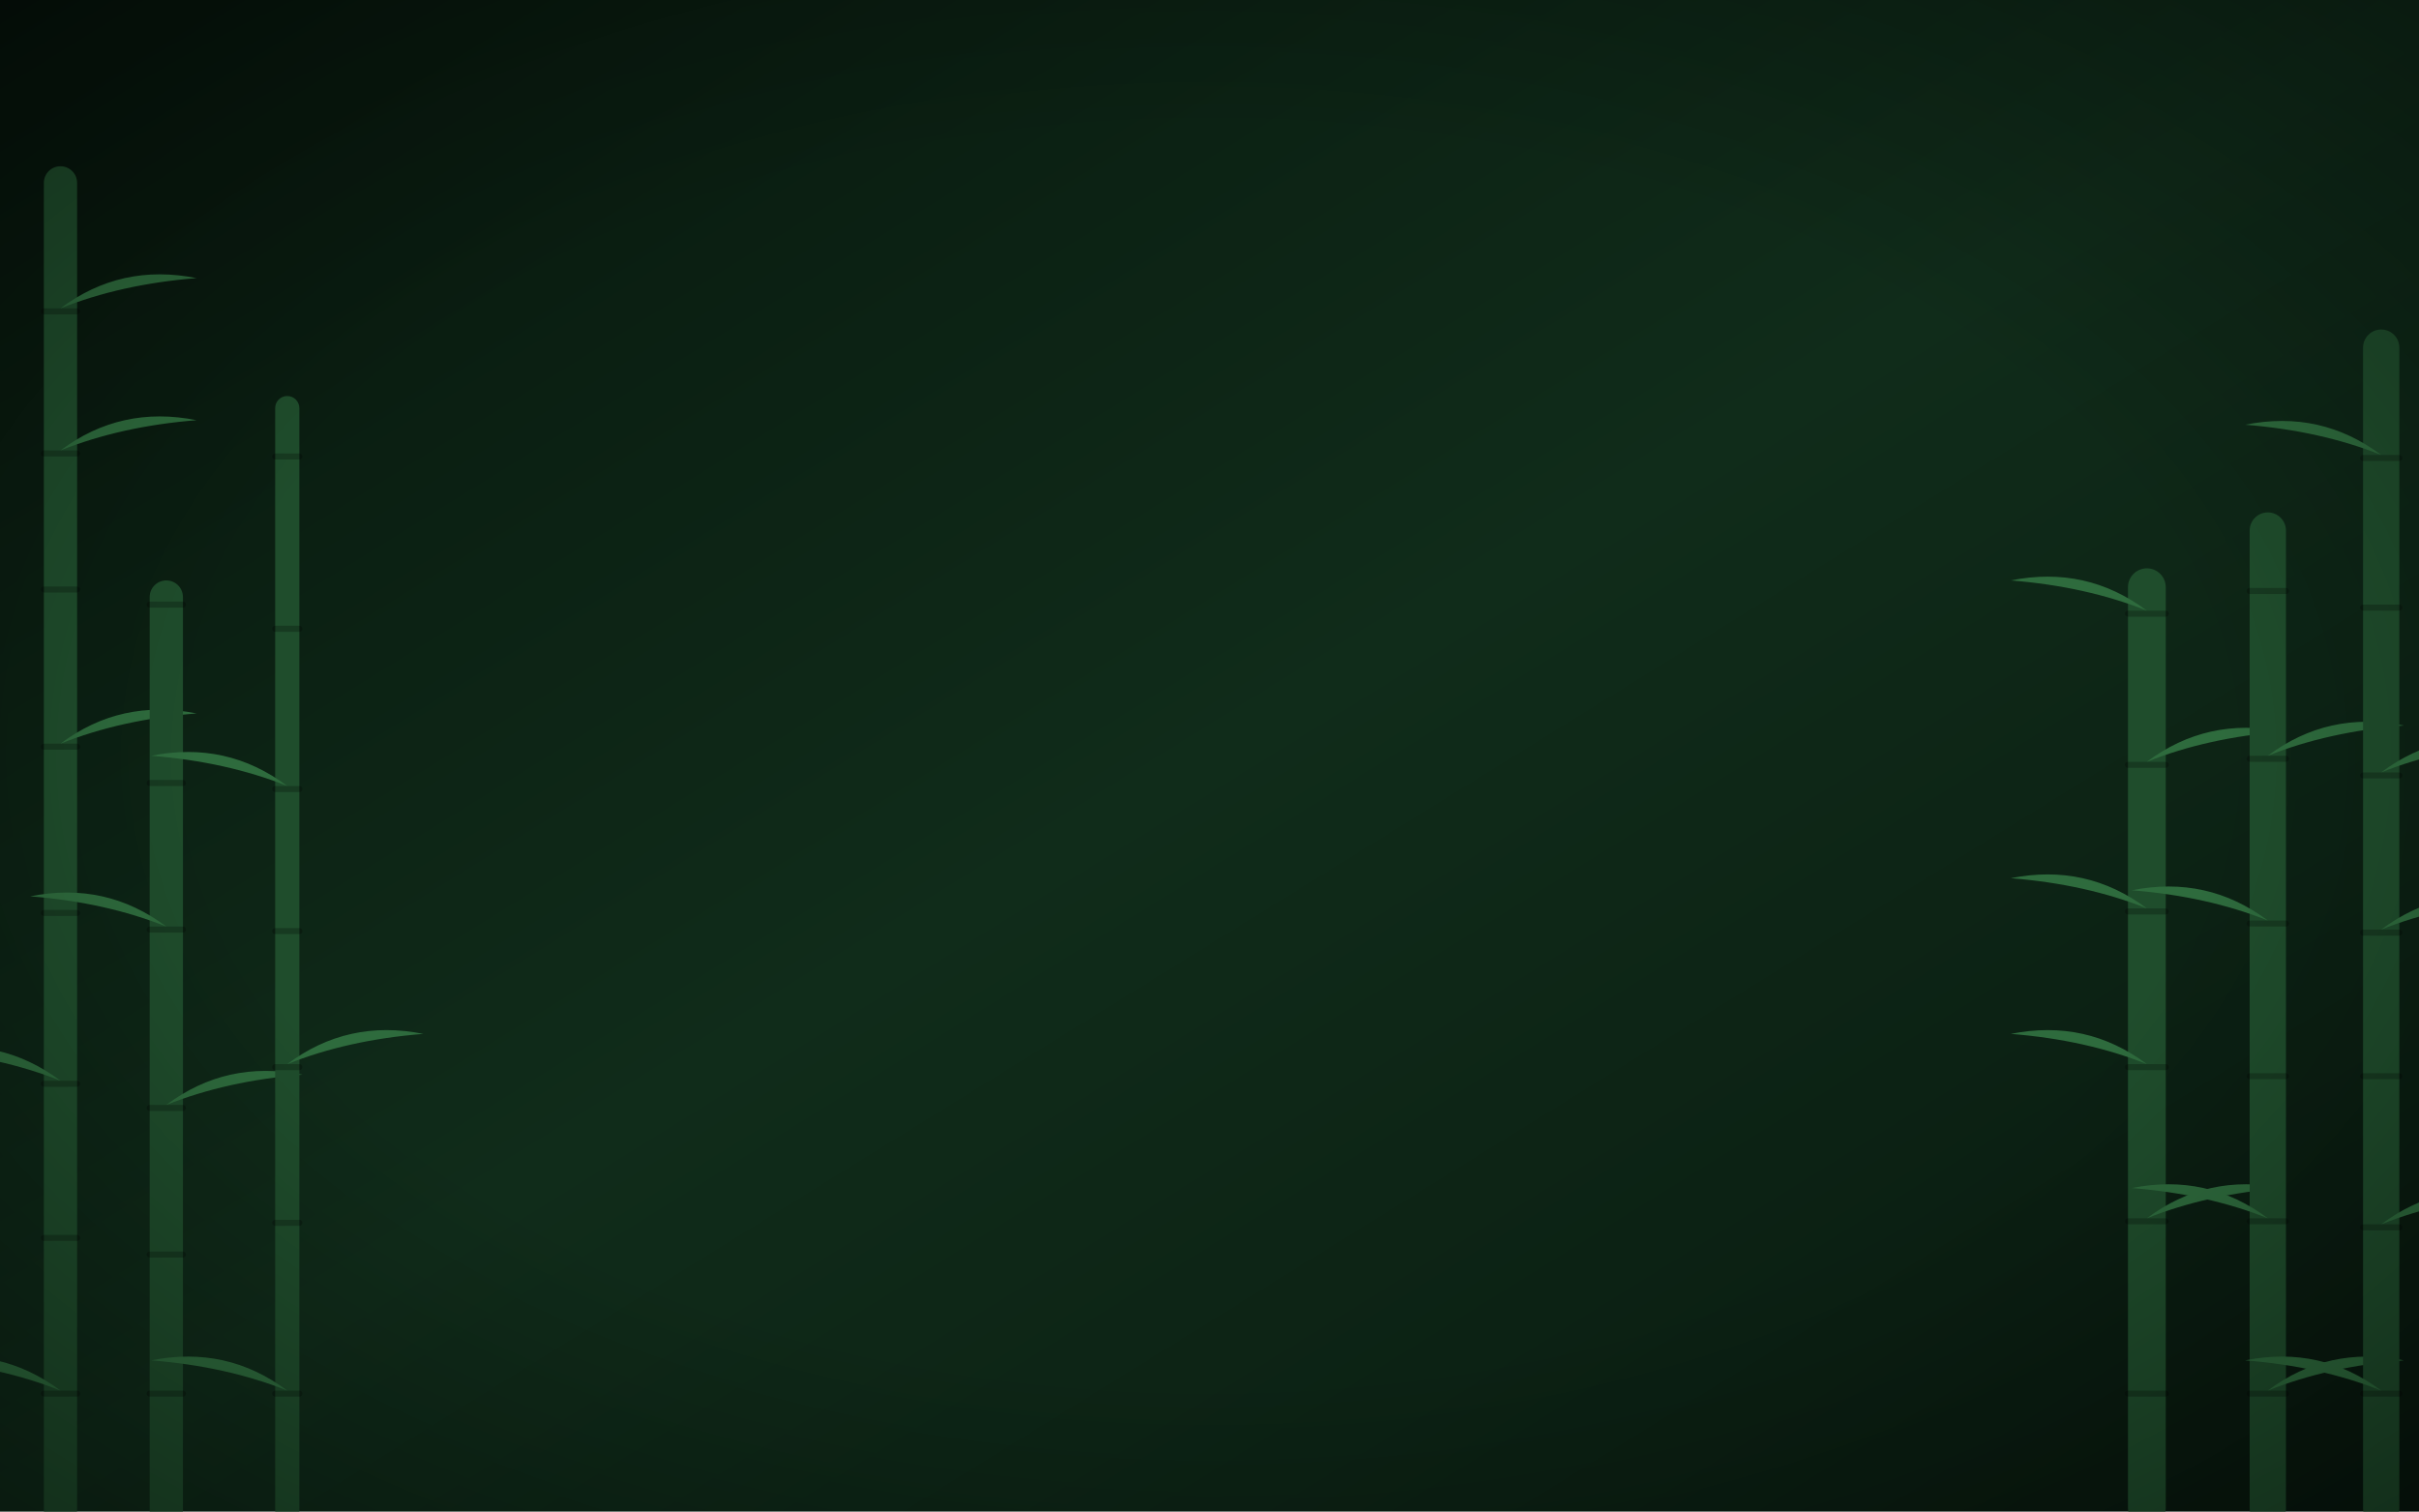
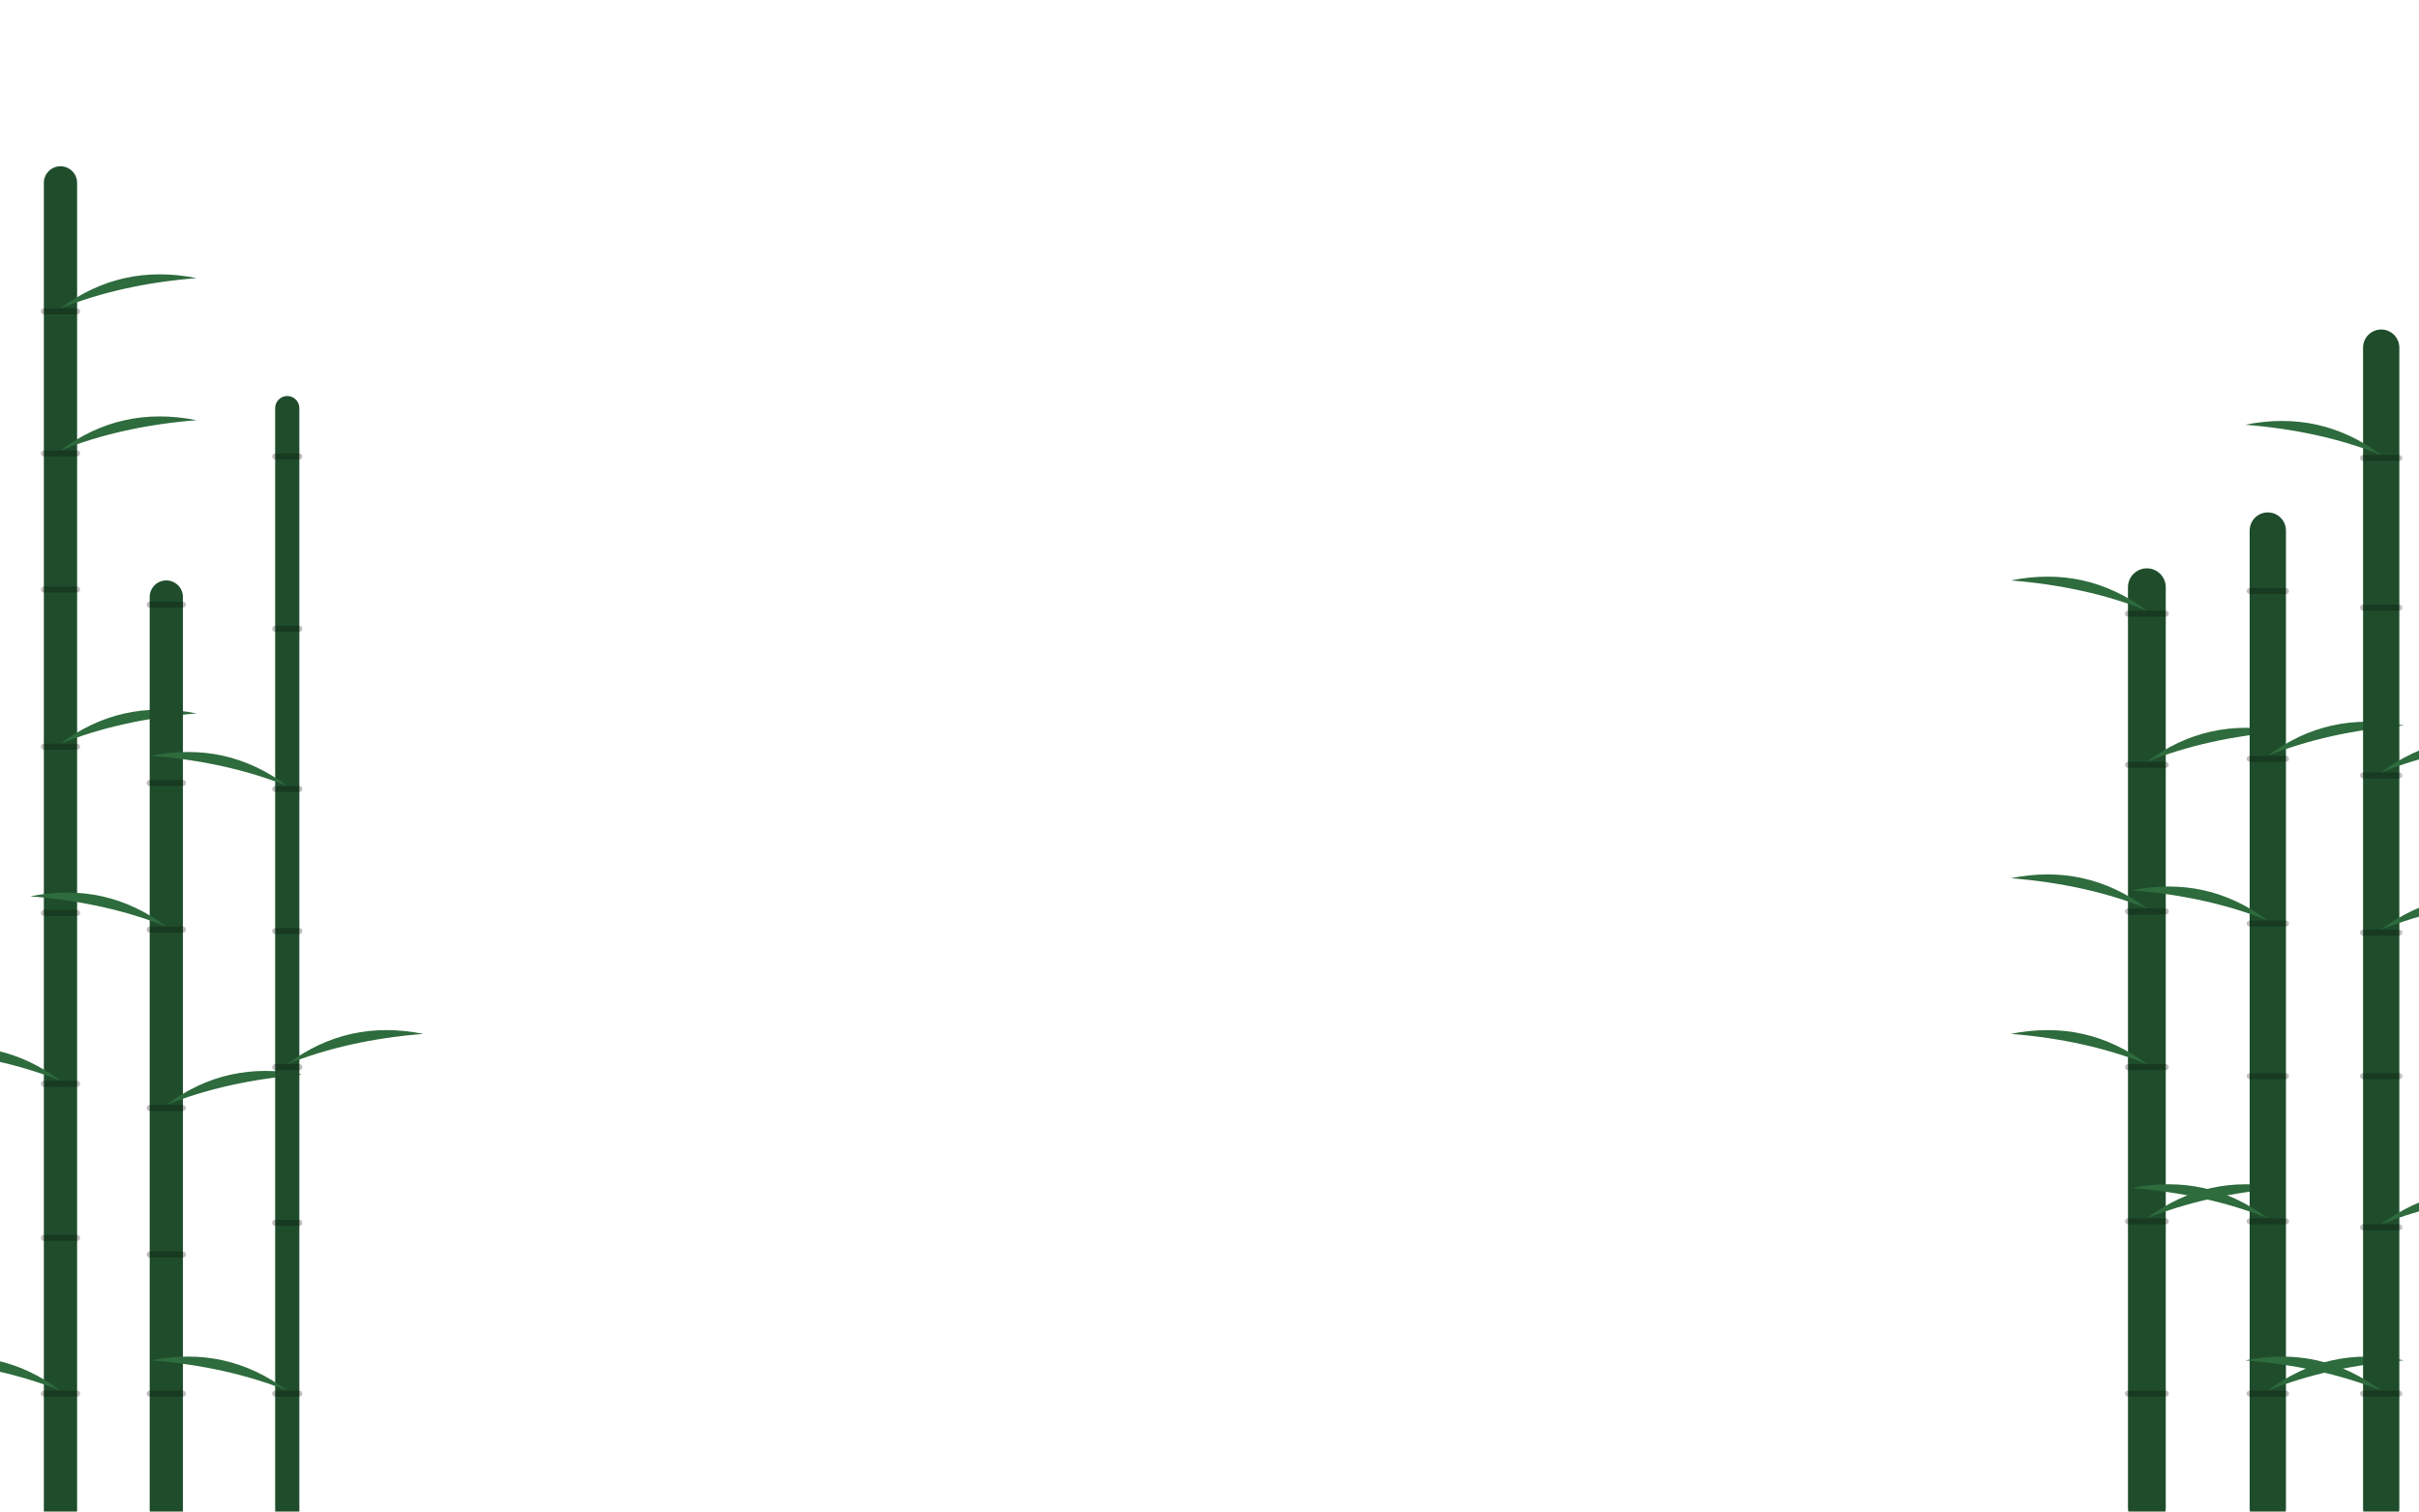
<svg xmlns="http://www.w3.org/2000/svg" viewBox="0 0 1600 1000" preserveAspectRatio="xMidYMid slice">
  <defs>
    <linearGradient id="bg" x1="0" y1="0" x2="1" y2="1">
      <stop offset="0" stop-color="#06140B" />
      <stop offset="0.5" stop-color="#102C1A" />
      <stop offset="1" stop-color="#08180E" />
    </linearGradient>
    <linearGradient id="g1" x1="0" y1="0" x2="1" y2="1">
      <stop offset="0" stop-color="#7FCB8B" />
      <stop offset=".5" stop-color="#D6F5B0" />
      <stop offset="1" stop-color="#A3DE8F" />
    </linearGradient>
    <radialGradient id="glow">
      <stop offset="0" stop-color="#2E7A45" stop-opacity=".55" />
      <stop offset="1" stop-color="#2E7A45" stop-opacity="0" />
    </radialGradient>
    <radialGradient id="glow2">
      <stop offset="0" stop-color="#D6F5B0" stop-opacity=".45" />
      <stop offset="1" stop-color="#D6F5B0" stop-opacity="0" />
    </radialGradient>
    <radialGradient id="spark">
      <stop offset="0" stop-color="#FFFFFF" stop-opacity=".95" />
      <stop offset=".35" stop-color="#D6F5B0" stop-opacity=".6" />
      <stop offset="1" stop-color="#D6F5B0" stop-opacity="0" />
    </radialGradient>
    <radialGradient id="vig" cx=".5" cy=".5" r=".75">
      <stop offset=".55" stop-color="#000" stop-opacity="0" />
      <stop offset="1" stop-color="#000" stop-opacity="0.45" />
    </radialGradient>
    <linearGradient id="sheen" x1="0" y1="0" x2="1" y2="0">
      <stop offset="0" stop-color="#FFFFFF" stop-opacity="0" />
      <stop offset=".5" stop-color="#FFFFFF" stop-opacity=".9" />
      <stop offset="1" stop-color="#FFFFFF" stop-opacity="0" />
    </linearGradient>
  </defs>
  <style>.fb{transform-box:fill-box;transform-origin:center}
.ob{transform-box:fill-box;transform-origin:center bottom}
.ot{transform-box:fill-box;transform-origin:center top}
.spin{animation:spin 300s linear infinite}
.spinr{animation:spinr 300s linear infinite}
.glint{animation:glint 12s ease-in-out infinite}
.pulse{animation:pulse 6s ease-in-out infinite}
.tw{opacity:0;animation:tw 5s ease-in-out infinite}
.rise{opacity:0;animation:rise 20s linear infinite}
.riseFar{opacity:0;animation:riseFar 24s linear infinite}
.balloon{animation:balloon 26s linear infinite}
.fall{animation:fall 18s linear infinite}
.spinp{animation:spin 6s linear infinite}
.sway{animation:sway 7s ease-in-out infinite}
.bob{animation:bob 4s ease-in-out infinite}
.floatA{animation:floatA 28s ease-in-out infinite}
.floatB{animation:floatB 34s ease-in-out infinite}
.drift{animation:drift 90s linear infinite}
.sand{opacity:0;animation:sand 14s linear infinite}
.wave{animation:wave 14s linear infinite}
.grow{animation:grow 5s ease-in-out infinite}
.flick{animation:flick 7s steps(1) infinite}
.ripple{opacity:0;animation:ripple 4s ease-out infinite}
.comet{fill:none;stroke-linecap:round;stroke-dasharray:24 1976;animation:comet 6s linear infinite}
.shoot{fill:none;stroke-linecap:round;stroke-dasharray:90 3000;animation:shoot 9s ease-in infinite}
.aurA{animation:aurA 16s ease-in-out infinite}
.aurB{animation:aurB 21s ease-in-out infinite}
.sweep{animation:sweep 22s ease-in-out infinite}
.firefly{opacity:0;animation:firefly 9s ease-in-out infinite}
@keyframes spin{to{transform:rotate(360deg)}}
@keyframes spinr{to{transform:rotate(-360deg)}}
@keyframes glint{0%,100%{opacity:.7}50%{opacity:1}}
@keyframes pulse{0%,100%{opacity:.55}50%{opacity:1}}
@keyframes tw{0%,100%{opacity:0;transform:scale(.6)}50%{opacity:1;transform:scale(1)}}
@keyframes rise{0%{transform:translateY(0);opacity:0}15%{opacity:.85}85%{opacity:.5}100%{transform:translateY(-620px);opacity:0}}
@keyframes riseFar{0%{transform:translateY(0);opacity:0}10%{opacity:.8}90%{opacity:.6}100%{transform:translateY(-1150px);opacity:0}}
@keyframes balloon{0%{transform:translate(0,0)}25%{transform:translate(18px,-300px)}50%{transform:translate(-12px,-600px)}75%{transform:translate(14px,-900px)}100%{transform:translate(0,-1250px)}}
@keyframes fall{0%{transform:translate(0,0)}25%{transform:translate(45px,280px)}50%{transform:translate(-25px,560px)}75%{transform:translate(40px,840px)}100%{transform:translate(10px,1120px)}}
@keyframes sway{0%,100%{transform:rotate(-2.5deg)}50%{transform:rotate(2.5deg)}}
@keyframes bob{0%,100%{transform:translateY(0)}50%{transform:translateY(-10px)}}
@keyframes floatA{0%,100%{transform:translate(0,0)}50%{transform:translate(220px,120px)}}
@keyframes floatB{0%,100%{transform:translate(0,0)}50%{transform:translate(-240px,-110px)}}
@keyframes drift{from{transform:translateX(0)}to{transform:translateX(2300px)}}
@keyframes sand{0%{transform:translate(0,0);opacity:0}15%{opacity:.7}85%{opacity:.4}100%{transform:translate(-420px,-40px);opacity:0}}
@keyframes wave{from{transform:translateX(0)}to{transform:translateX(-800px)}}
@keyframes grow{0%,100%{transform:scaleY(.45)}50%{transform:scaleY(1)}}
@keyframes flick{0%,100%{opacity:.95}40%{opacity:.25}55%{opacity:.95}80%{opacity:.4}}
@keyframes ripple{0%{opacity:.8;transform:scale(.3)}100%{opacity:0;transform:scale(2.4)}}
@keyframes comet{from{stroke-dashoffset:2000}to{stroke-dashoffset:0}}
@keyframes shoot{0%{stroke-dashoffset:90}12%{stroke-dashoffset:-330}100%{stroke-dashoffset:-330}}
@keyframes aurA{0%,100%{transform:translateX(0) scaleY(1);opacity:.7}50%{transform:translateX(120px) scaleY(1.15);opacity:1}}
@keyframes aurB{0%,100%{transform:translateX(0) scaleY(1.1);opacity:.85}50%{transform:translateX(-140px) scaleY(.9);opacity:.55}}
@keyframes sweep{0%{transform:translateX(-1900px)}60%,100%{transform:translateX(1900px)}}
@keyframes firefly{0%,100%{opacity:0;transform:translate(0,0)}30%{opacity:1}50%{opacity:.6;transform:translate(30px,-40px)}70%{opacity:1}}.beam{animation:beam 7s ease-in-out infinite}
.tilt{animation:tilt 9s ease-in-out infinite}
.flash{opacity:0;animation:flash 6s ease-in-out infinite}
.billow{animation:billow 9s ease-in-out infinite}
.draw{fill:none;stroke-dasharray:2000 2000;animation:draw 12s ease-in-out infinite}
.donut{fill:none;stroke-dasharray:999 999;animation:donut 10s ease-in-out infinite}
.meridian{animation:meridian 12s linear infinite}
.rain{animation:rain 9s linear infinite}
.plane{animation:plane 26s linear infinite}
.trail{animation:trail 1.6s linear infinite}
.search{animation:search 10s ease-in-out infinite}
.flap{animation:flap .9s ease-in-out infinite}
.wing{animation:wing .5s ease-in-out infinite}
.fly{animation:fly 30s linear infinite}
.flutter{animation:flutter 24s ease-in-out infinite}
.swim{animation:swim 34s linear infinite}
.tail{animation:tail 1.2s ease-in-out infinite}
.orbit{animation:spin 40s linear infinite}
.swing{animation:swing 5s ease-in-out infinite}
.gust{fill:none;stroke-dasharray:160 1840;animation:gust 7s linear infinite}
.shimmer{opacity:.2;animation:shimmer 3s ease-in-out infinite}
.walk{animation:walk 120s linear infinite}
@keyframes beam{0%,100%{opacity:.25;transform:scaleY(.82)}50%{opacity:.7;transform:scaleY(1)}}
@keyframes tilt{0%,100%{transform:rotate(-6deg) translateY(0)}50%{transform:rotate(6deg) translateY(-14px)}}
@keyframes flash{0%,70%,100%{opacity:0;transform:scale(.4)}80%{opacity:1;transform:scale(1.2)}}
@keyframes billow{0%,100%{transform:skewX(0deg) scaleX(1)}50%{transform:skewX(1.4deg) scaleX(1.03)}}
@keyframes draw{0%{stroke-dashoffset:2000;opacity:1}45%,80%{stroke-dashoffset:0;opacity:1}100%{stroke-dashoffset:0;opacity:0}}
@keyframes donut{0%,100%{stroke-dashoffset:999}50%{stroke-dashoffset:260}}
@keyframes meridian{0%{transform:scaleX(1)}25%{transform:scaleX(0)}50%{transform:scaleX(-1)}75%{transform:scaleX(0)}100%{transform:scaleX(1)}}
@keyframes rain{from{transform:translateY(0)}to{transform:translateY(1300px)}}
@keyframes plane{0%{transform:translate(0,0)}100%{transform:translate(2300px,-620px)}}
@keyframes trail{to{stroke-dashoffset:-28}}
@keyframes search{0%,100%{transform:rotate(-24deg)}50%{transform:rotate(24deg)}}
@keyframes flap{0%,100%{transform:scaleY(1)}50%{transform:scaleY(-.6)}}
@keyframes wing{0%,100%{transform:scaleX(1)}50%{transform:scaleX(.25)}}
@keyframes fly{0%{transform:translate(0,0)}100%{transform:translate(2200px,-160px)}}
@keyframes flutter{0%{transform:translate(0,0)}25%{transform:translate(380px,-120px)}50%{transform:translate(760px,40px)}75%{transform:translate(1140px,-90px)}100%{transform:translate(1900px,10px)}}
@keyframes swim{0%{transform:translate(0,0)}50%{transform:translate(1100px,-40px)}100%{transform:translate(2200px,0)}}
@keyframes tail{0%,100%{transform:rotate(-14deg)}50%{transform:rotate(14deg)}}
@keyframes swing{0%,100%{transform:rotate(-7deg)}50%{transform:rotate(7deg)}}
@keyframes gust{from{stroke-dashoffset:2000}to{stroke-dashoffset:0}}
@keyframes shimmer{0%,100%{opacity:.15}50%{opacity:.85}}
@keyframes walk{from{transform:translateX(0)}to{transform:translateX(-2100px)}}</style>
-   <rect width="1600" height="1000" fill="url(#bg)" />
  <g transform="translate(40 1010)">
    <g class="sway ob" style="animation-duration:6.9s;animation-delay:-3.4s">
      <rect x="-11" y="-900" width="22" height="900" rx="11" fill="#1F4D2C" />
      <rect x="-13" y="-90" width="26" height="4" rx="2" fill="#000" fill-opacity=".25" />
      <path d="M0 -90q-40-30 -90-20q50 4 90 20Z" fill="#2E6B3D" />
      <rect x="-13" y="-193" width="26" height="4" rx="2" fill="#000" fill-opacity=".25" />
      <rect x="-13" y="-295" width="26" height="4" rx="2" fill="#000" fill-opacity=".25" />
      <path d="M0 -295q-40-30 -90-20q50 4 90 20Z" fill="#2E6B3D" />
      <rect x="-13" y="-408" width="26" height="4" rx="2" fill="#000" fill-opacity=".25" />
      <rect x="-13" y="-518" width="26" height="4" rx="2" fill="#000" fill-opacity=".25" />
      <path d="M0 -518q40-30 90-20q-50 4 -90 20Z" fill="#2E6B3D" />
      <rect x="-13" y="-622" width="26" height="4" rx="2" fill="#000" fill-opacity=".25" />
      <rect x="-13" y="-712" width="26" height="4" rx="2" fill="#000" fill-opacity=".25" />
      <path d="M0 -712q40-30 90-20q-50 4 -90 20Z" fill="#2E6B3D" />
      <rect x="-13" y="-806" width="26" height="4" rx="2" fill="#000" fill-opacity=".25" />
      <path d="M0 -806q40-30 90-20q-50 4 -90 20Z" fill="#2E6B3D" />
    </g>
  </g>
  <g transform="translate(110 1010)">
    <g class="sway ob" style="animation-duration:7s;animation-delay:-3s">
      <rect x="-11" y="-626" width="22" height="626" rx="11" fill="#1F4D2C" />
      <rect x="-13" y="-90" width="26" height="4" rx="2" fill="#000" fill-opacity=".25" />
      <rect x="-13" y="-182" width="26" height="4" rx="2" fill="#000" fill-opacity=".25" />
      <rect x="-13" y="-279" width="26" height="4" rx="2" fill="#000" fill-opacity=".25" />
      <path d="M0 -279q40-30 90-20q-50 4 -90 20Z" fill="#2E6B3D" />
      <rect x="-13" y="-397" width="26" height="4" rx="2" fill="#000" fill-opacity=".25" />
      <path d="M0 -397q-40-30 -90-20q50 4 90 20Z" fill="#2E6B3D" />
      <rect x="-13" y="-494" width="26" height="4" rx="2" fill="#000" fill-opacity=".25" />
      <rect x="-13" y="-612" width="26" height="4" rx="2" fill="#000" fill-opacity=".25" />
    </g>
  </g>
  <g transform="translate(190 1010)">
    <g class="sway ob" style="animation-duration:8.7s;animation-delay:-4.1s">
      <rect x="-8" y="-748" width="16" height="748" rx="8" fill="#1F4D2C" />
      <rect x="-10" y="-90" width="20" height="4" rx="2" fill="#000" fill-opacity=".25" />
      <path d="M0 -90q-40-30 -90-20q50 4 90 20Z" fill="#2E6B3D" />
      <rect x="-10" y="-203" width="20" height="4" rx="2" fill="#000" fill-opacity=".25" />
      <rect x="-10" y="-306" width="20" height="4" rx="2" fill="#000" fill-opacity=".25" />
      <path d="M0 -306q40-30 90-20q-50 4 -90 20Z" fill="#2E6B3D" />
      <rect x="-10" y="-396" width="20" height="4" rx="2" fill="#000" fill-opacity=".25" />
      <rect x="-10" y="-490" width="20" height="4" rx="2" fill="#000" fill-opacity=".25" />
      <path d="M0 -490q-40-30 -90-20q50 4 90 20Z" fill="#2E6B3D" />
      <rect x="-10" y="-596" width="20" height="4" rx="2" fill="#000" fill-opacity=".25" />
      <rect x="-10" y="-710" width="20" height="4" rx="2" fill="#000" fill-opacity=".25" />
    </g>
  </g>
  <g transform="translate(1420 1010)">
    <g class="sway ob" style="animation-duration:6.1s;animation-delay:-4.2s">
      <rect x="-12.5" y="-634" width="25" height="634" rx="12.5" fill="#1F4D2C" />
      <rect x="-14.5" y="-90" width="29" height="4" rx="2" fill="#000" fill-opacity=".25" />
      <rect x="-14.5" y="-204" width="29" height="4" rx="2" fill="#000" fill-opacity=".25" />
      <path d="M0 -204q40-30 90-20q-50 4 -90 20Z" fill="#2E6B3D" />
      <rect x="-14.5" y="-306" width="29" height="4" rx="2" fill="#000" fill-opacity=".25" />
      <path d="M0 -306q-40-30 -90-20q50 4 90 20Z" fill="#2E6B3D" />
      <rect x="-14.5" y="-409" width="29" height="4" rx="2" fill="#000" fill-opacity=".25" />
      <path d="M0 -409q-40-30 -90-20q50 4 90 20Z" fill="#2E6B3D" />
      <rect x="-14.5" y="-506" width="29" height="4" rx="2" fill="#000" fill-opacity=".25" />
      <path d="M0 -506q40-30 90-20q-50 4 -90 20Z" fill="#2E6B3D" />
      <rect x="-14.5" y="-606" width="29" height="4" rx="2" fill="#000" fill-opacity=".25" />
      <path d="M0 -606q-40-30 -90-20q50 4 90 20Z" fill="#2E6B3D" />
    </g>
  </g>
  <g transform="translate(1500 1010)">
    <g class="sway ob" style="animation-duration:7.7s;animation-delay:-1.9s">
      <rect x="-12" y="-671" width="24" height="671" rx="12" fill="#1F4D2C" />
      <rect x="-14" y="-90" width="28" height="4" rx="2" fill="#000" fill-opacity=".25" />
      <path d="M0 -90q40-30 90-20q-50 4 -90 20Z" fill="#2E6B3D" />
      <rect x="-14" y="-204" width="28" height="4" rx="2" fill="#000" fill-opacity=".25" />
      <path d="M0 -204q-40-30 -90-20q50 4 90 20Z" fill="#2E6B3D" />
      <rect x="-14" y="-300" width="28" height="4" rx="2" fill="#000" fill-opacity=".25" />
      <rect x="-14" y="-401" width="28" height="4" rx="2" fill="#000" fill-opacity=".25" />
      <path d="M0 -401q-40-30 -90-20q50 4 90 20Z" fill="#2E6B3D" />
      <rect x="-14" y="-510" width="28" height="4" rx="2" fill="#000" fill-opacity=".25" />
      <path d="M0 -510q40-30 90-20q-50 4 -90 20Z" fill="#2E6B3D" />
      <rect x="-14" y="-621" width="28" height="4" rx="2" fill="#000" fill-opacity=".25" />
    </g>
  </g>
  <g transform="translate(1575 1010)">
    <g class="sway ob" style="animation-duration:6.3s;animation-delay:-3.6s">
      <rect x="-12" y="-792" width="24" height="792" rx="12" fill="#1F4D2C" />
      <rect x="-14" y="-90" width="28" height="4" rx="2" fill="#000" fill-opacity=".25" />
      <path d="M0 -90q-40-30 -90-20q50 4 90 20Z" fill="#2E6B3D" />
      <rect x="-14" y="-200" width="28" height="4" rx="2" fill="#000" fill-opacity=".25" />
      <path d="M0 -200q40-30 90-20q-50 4 -90 20Z" fill="#2E6B3D" />
      <rect x="-14" y="-300" width="28" height="4" rx="2" fill="#000" fill-opacity=".25" />
      <rect x="-14" y="-395" width="28" height="4" rx="2" fill="#000" fill-opacity=".25" />
      <path d="M0 -395q40-30 90-20q-50 4 -90 20Z" fill="#2E6B3D" />
      <rect x="-14" y="-499" width="28" height="4" rx="2" fill="#000" fill-opacity=".25" />
      <path d="M0 -499q40-30 90-20q-50 4 -90 20Z" fill="#2E6B3D" />
      <rect x="-14" y="-610" width="28" height="4" rx="2" fill="#000" fill-opacity=".25" />
      <rect x="-14" y="-709" width="28" height="4" rx="2" fill="#000" fill-opacity=".25" />
      <path d="M0 -709q-40-30 -90-20q50 4 90 20Z" fill="#2E6B3D" />
    </g>
  </g>
  <g transform="translate(5.5 982.3)">
    <g class="firefly" style="animation-duration:7.7s;animation-delay:-1.6s">
      <circle r="10" fill="url(#spark)" />
      <circle r="2.2" fill="#E9FF9A" />
    </g>
  </g>
  <g transform="translate(331.2 992.5)">
    <g class="firefly" style="animation-duration:10.7s;animation-delay:-4.9s">
      <circle r="10" fill="url(#spark)" />
      <circle r="2.2" fill="#E9FF9A" />
    </g>
  </g>
  <g transform="translate(1583.2 808.6)">
    <g class="firefly" style="animation-duration:10.6s;animation-delay:-7.5s">
      <circle r="10" fill="url(#spark)" />
      <circle r="2.2" fill="#E9FF9A" />
    </g>
  </g>
  <g transform="translate(315 499.2)">
    <g class="firefly" style="animation-duration:9.6s;animation-delay:-8.2s">
      <circle r="10" fill="url(#spark)" />
      <circle r="2.2" fill="#E9FF9A" />
    </g>
  </g>
  <g transform="translate(1370.2 805.9)">
    <g class="firefly" style="animation-duration:6.4s;animation-delay:-3.6s">
      <circle r="10" fill="url(#spark)" />
      <circle r="2.2" fill="#E9FF9A" />
    </g>
  </g>
  <g transform="translate(1344.8 767.4)">
    <g class="firefly" style="animation-duration:10.8s;animation-delay:-1.1s">
      <circle r="10" fill="url(#spark)" />
      <circle r="2.2" fill="#E9FF9A" />
    </g>
  </g>
  <g transform="translate(395.9 806.9)">
    <g class="firefly" style="animation-duration:10.4s;animation-delay:-2.1s">
      <circle r="10" fill="url(#spark)" />
      <circle r="2.2" fill="#E9FF9A" />
    </g>
  </g>
  <g transform="translate(520.3 620.1)">
    <g class="firefly" style="animation-duration:9s;animation-delay:-5.2s">
      <circle r="10" fill="url(#spark)" />
      <circle r="2.2" fill="#E9FF9A" />
    </g>
  </g>
  <g transform="translate(28.3 973.9)">
    <g class="firefly" style="animation-duration:11s;animation-delay:-6.6s">
      <circle r="10" fill="url(#spark)" />
      <circle r="2.2" fill="#E9FF9A" />
    </g>
  </g>
  <g transform="translate(738 501.5)">
    <g class="firefly" style="animation-duration:10.5s;animation-delay:-0.1s">
      <circle r="10" fill="url(#spark)" />
      <circle r="2.2" fill="#E9FF9A" />
    </g>
  </g>
  <g transform="translate(15 455.4)">
    <g class="firefly" style="animation-duration:11.1s;animation-delay:-9.9s">
      <circle r="10" fill="url(#spark)" />
      <circle r="2.2" fill="#E9FF9A" />
    </g>
  </g>
  <g transform="translate(981.8 454.6)">
    <g class="firefly" style="animation-duration:12s;animation-delay:-3.2s">
      <circle r="10" fill="url(#spark)" />
      <circle r="2.2" fill="#E9FF9A" />
    </g>
  </g>
  <g transform="translate(1023.4 635.5)">
    <g class="firefly" style="animation-duration:7.4s;animation-delay:-6.6s">
      <circle r="10" fill="url(#spark)" />
      <circle r="2.2" fill="#E9FF9A" />
    </g>
  </g>
  <g transform="translate(712.9 593.7)">
    <g class="firefly" style="animation-duration:11.2s;animation-delay:-2.8s">
      <circle r="10" fill="url(#spark)" />
      <circle r="2.2" fill="#E9FF9A" />
    </g>
  </g>
  <g transform="translate(481.8 377.5)">
    <g class="firefly" style="animation-duration:11.4s;animation-delay:-8.9s">
      <circle r="10" fill="url(#spark)" />
      <circle r="2.2" fill="#E9FF9A" />
    </g>
  </g>
  <g transform="translate(761.5 568.8)">
    <g class="firefly" style="animation-duration:7.2s;animation-delay:-5.9s">
      <circle r="10" fill="url(#spark)" />
      <circle r="2.2" fill="#E9FF9A" />
    </g>
  </g>
  <g transform="translate(919.6 761.6)">
    <g class="firefly" style="animation-duration:7.8s;animation-delay:-6.5s">
      <circle r="10" fill="url(#spark)" />
      <circle r="2.2" fill="#E9FF9A" />
    </g>
  </g>
  <g transform="translate(716.6 825.7)">
    <g class="firefly" style="animation-duration:8.8s;animation-delay:-7.4s">
      <circle r="10" fill="url(#spark)" />
      <circle r="2.2" fill="#E9FF9A" />
    </g>
  </g>
  <g transform="translate(408.1 415.3)">
    <g class="firefly" style="animation-duration:10s;animation-delay:-2s">
      <circle r="10" fill="url(#spark)" />
      <circle r="2.2" fill="#E9FF9A" />
    </g>
  </g>
  <g transform="translate(817 758.3)">
    <g class="firefly" style="animation-duration:8.5s;animation-delay:-1.4s">
      <circle r="10" fill="url(#spark)" />
      <circle r="2.2" fill="#E9FF9A" />
    </g>
  </g>
  <g transform="translate(301.2 338.7)">
    <g class="firefly" style="animation-duration:9.9s;animation-delay:-7.2s">
      <circle r="10" fill="url(#spark)" />
      <circle r="2.2" fill="#E9FF9A" />
    </g>
  </g>
  <g transform="translate(341.7 755.7)">
    <g class="firefly" style="animation-duration:6.9s;animation-delay:-5.8s">
      <circle r="10" fill="url(#spark)" />
      <circle r="2.2" fill="#E9FF9A" />
    </g>
  </g>
-   <rect width="1600" height="1000" fill="url(#vig)" />
</svg>
